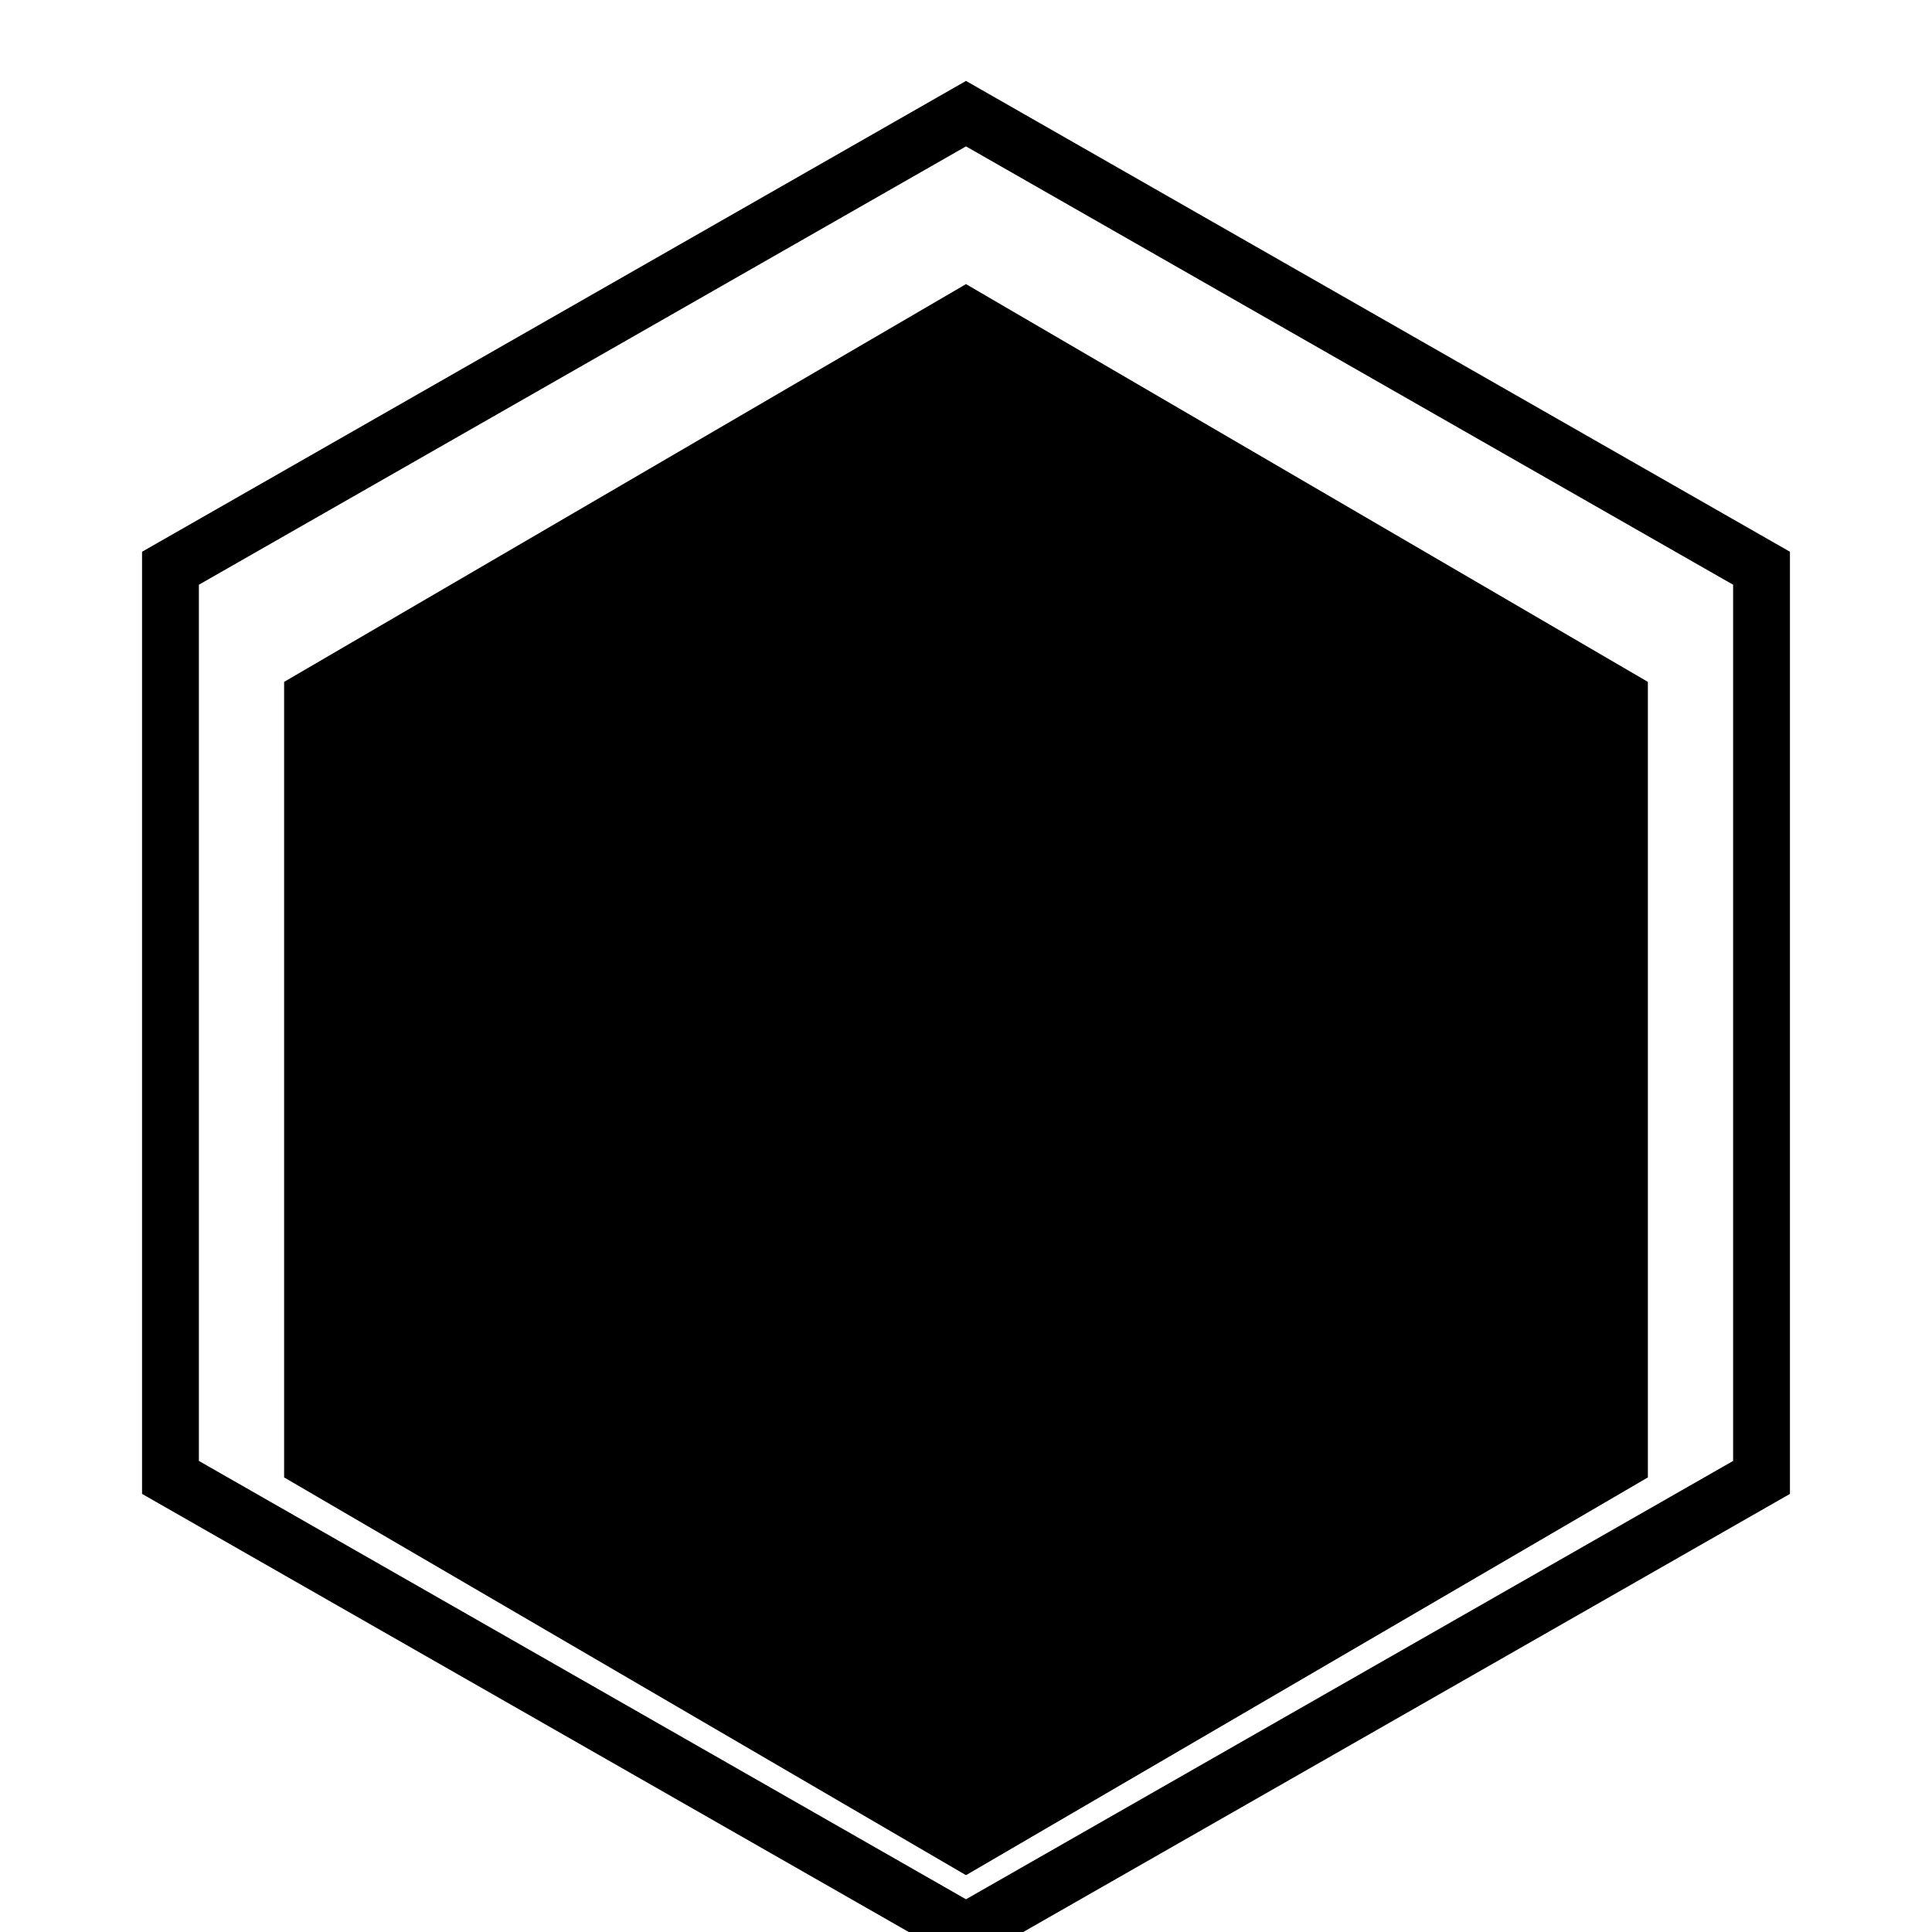
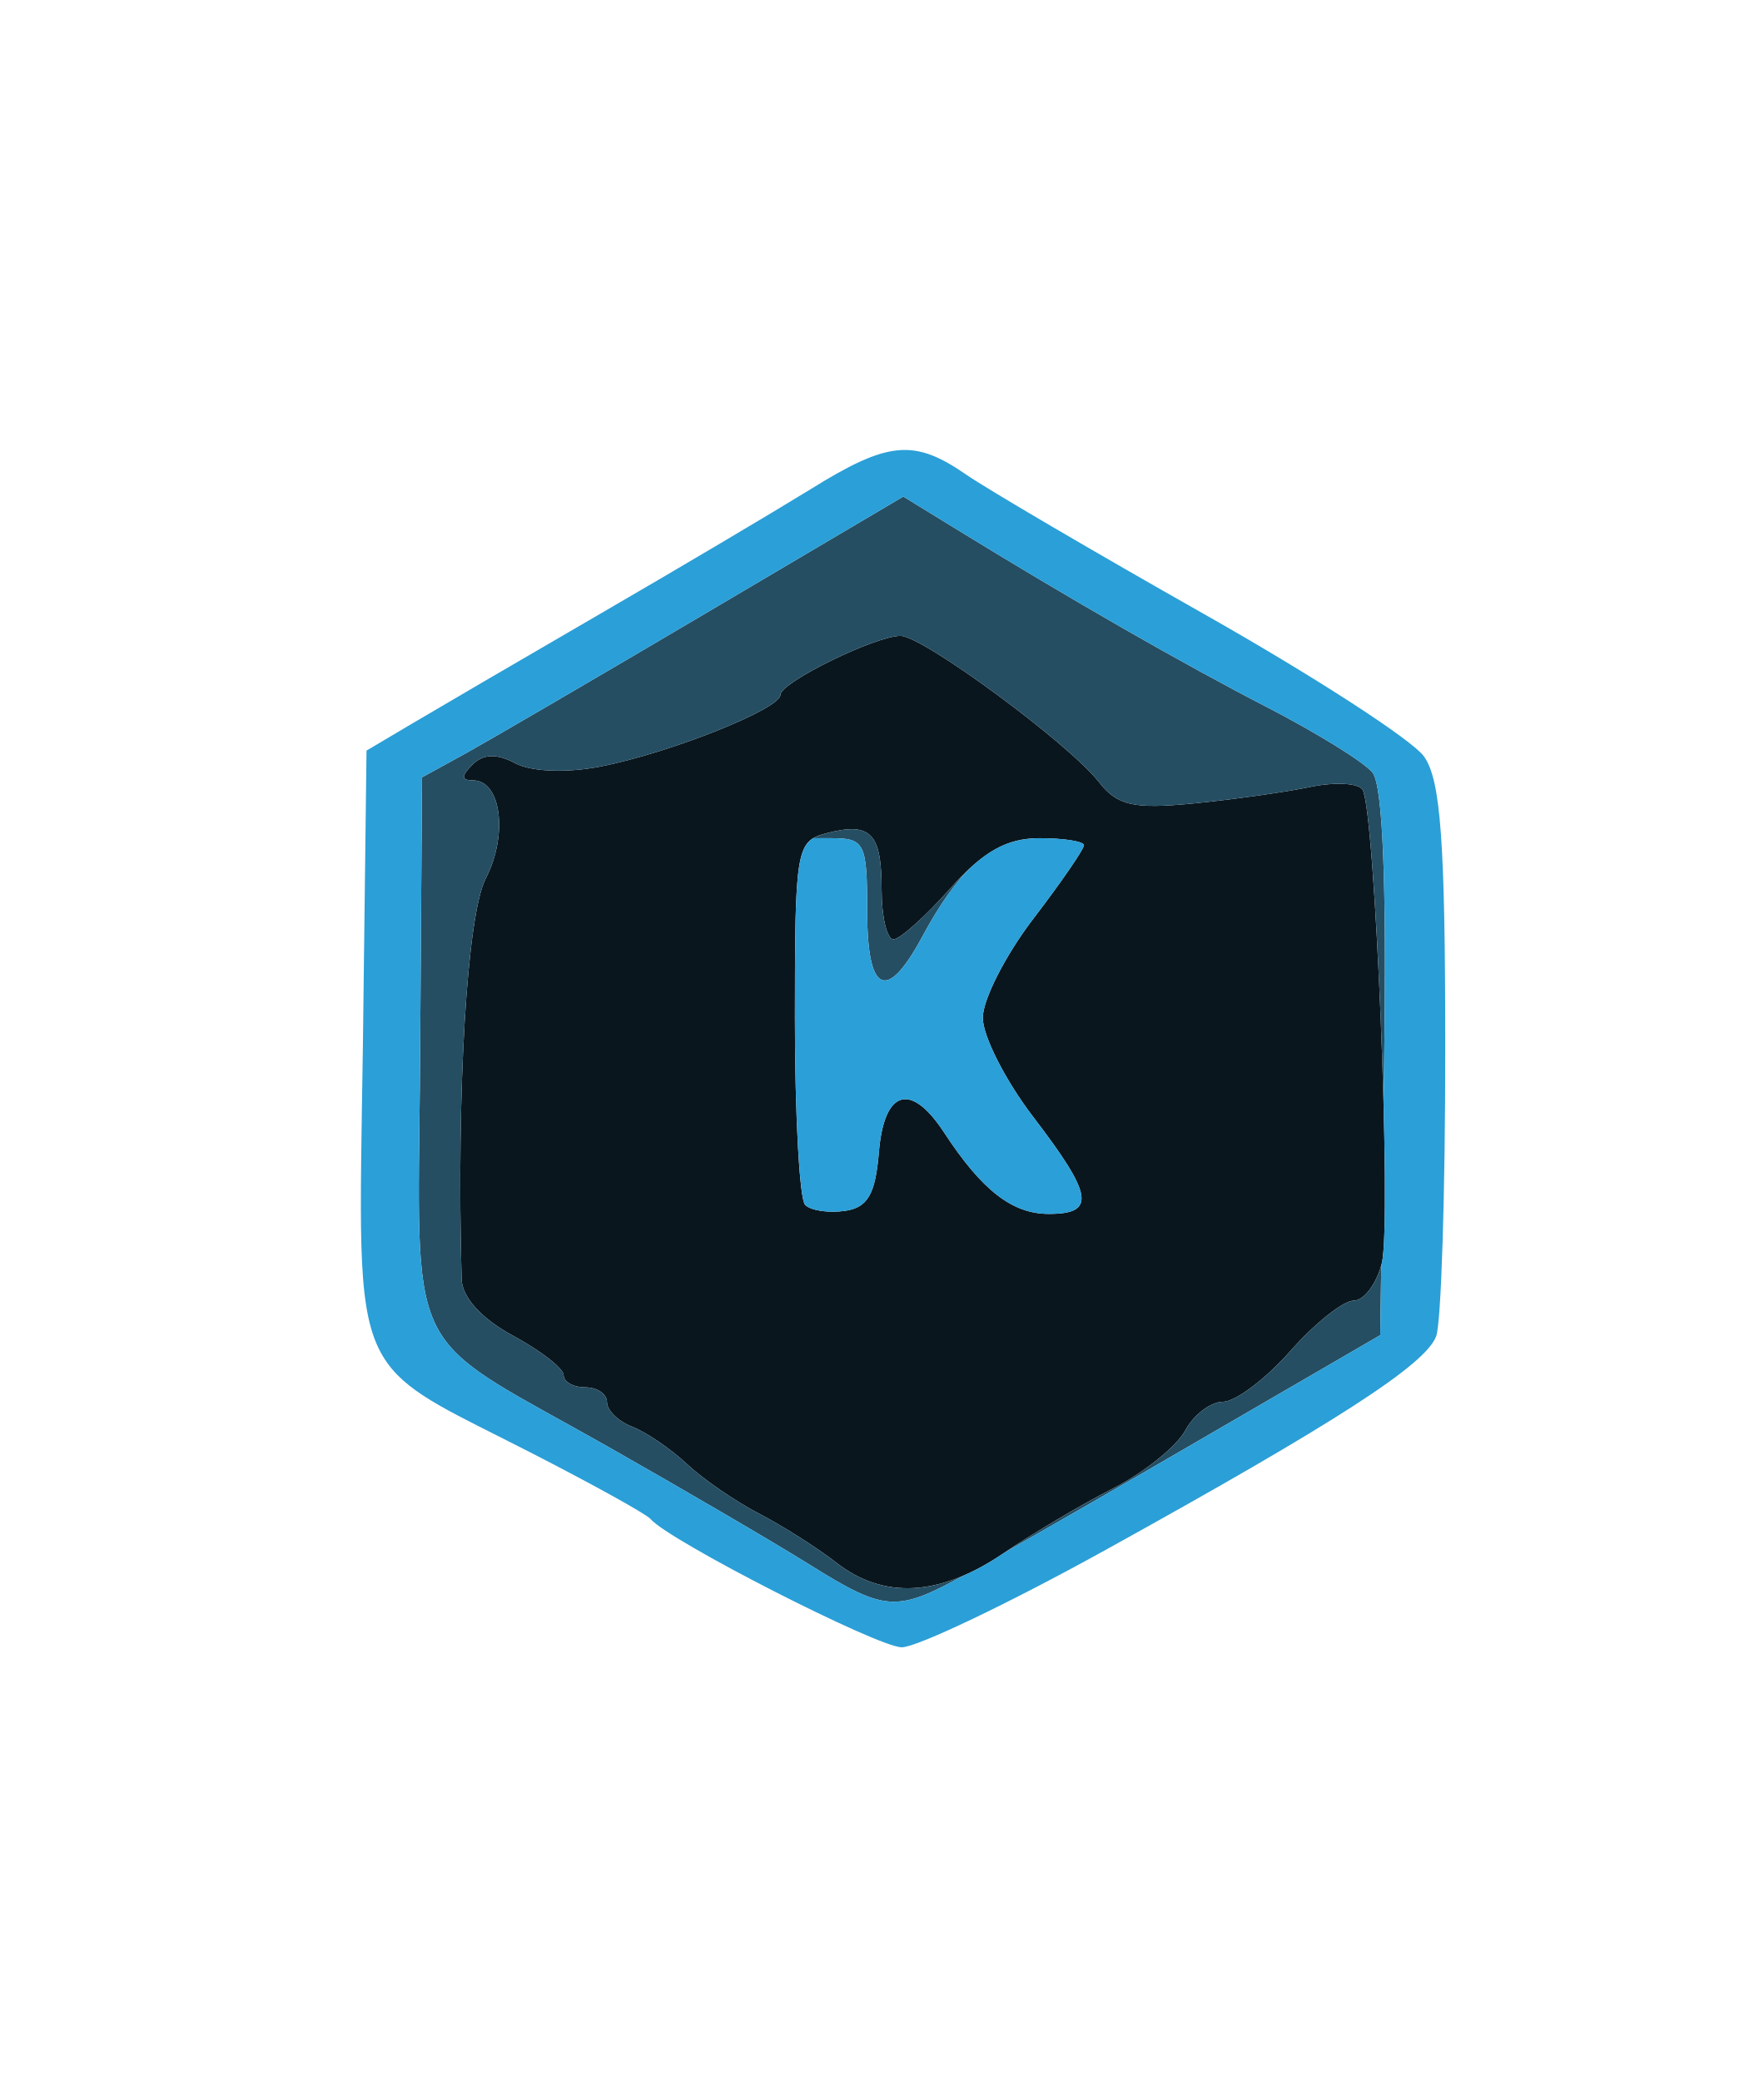
- <svg xmlns="http://www.w3.org/2000/svg" width="34" height="34" viewBox="0 0 34 34" fill="none">
-   <defs>
-     <linearGradient id="logoGrad" x1="0" y1="0" x2="34" y2="34" gradientUnits="userSpaceOnUse">
-       <stop offset="0%" stopColor="#22d3ee" />
-       <stop offset="100%" stopColor="#3b82f6" />
-     </linearGradient>
-   </defs>
-   <path d="M17 2L31 10V26L17 34L3 26V10L17 2Z" stroke="url(#logoGrad)" strokeWidth="1.5" fill="none" />
-   <path d="M17 5L29 12V26L17 33L5 26V12L17 5Z" fill="url(#logoGrad)" fillOpacity="0.08" />
-   <text x="17" y="22.5" textAnchor="middle" fontFamily="system-ui, -apple-system, sans-serif" fontSize="14" fontWeight="700" fill="url(#logoGrad)" letterSpacing="-0.5">K</text>
+ <svg xmlns="http://www.w3.org/2000/svg" width="122" height="144" viewBox="0 0 122 144">
+   <g>
+     <path d="M 69.42 107.49 C65.03,110.47 61.15,110.69 57.88,108.14 C56.57,107.12 54.15,105.58 52.50,104.73 C50.85,103.87 48.60,102.32 47.50,101.28 C46.40,100.25 44.71,99.10 43.75,98.73 C42.79,98.36 42.00,97.60 42.00,97.03 C42.00,96.46 41.33,96.00 40.50,96.00 C39.67,96.00 39.00,95.62 39.00,95.16 C39.00,94.69 37.42,93.47 35.50,92.43 C33.33,91.26 31.98,89.78 31.94,88.52 C31.58,75.46 32.31,63.31 33.61,60.79 C35.17,57.77 34.68,54.00 32.73,54.00 C31.91,54.00 31.90,53.70 32.69,52.91 C33.44,52.16 34.38,52.13 35.66,52.82 C36.75,53.40 39.18,53.50 41.51,53.05 C46.31,52.12 54.00,49.06 54.00,48.08 C54.00,47.22 60.57,44.00 62.31,44.00 C63.85,44.00 73.95,51.44 76.04,54.12 C77.31,55.74 78.43,56.00 82.54,55.60 C85.27,55.33 88.91,54.82 90.63,54.46 C92.35,54.10 93.99,54.18 94.28,54.65 C95.15,56.06 96.31,84.63 95.61,87.41 C95.25,88.84 94.38,90.00 93.66,90.00 C92.95,90.00 90.97,91.57 89.27,93.50 C87.57,95.43 85.47,97.00 84.62,97.00 C83.77,97.00 82.59,97.90 82.00,99.00 C81.41,100.09 79.17,101.89 77.02,102.99 C74.88,104.08 71.45,106.11 69.42,107.49 ZM 55.71 83.38 C56.10,83.77 57.34,83.95 58.46,83.79 C60.03,83.57 60.57,82.64 60.81,79.75 C61.17,75.41 63.01,74.84 65.32,78.36 C67.94,82.37 70.04,84.00 72.57,84.00 C75.84,84.00 75.64,82.71 71.50,77.30 C69.57,74.78 68.00,71.69 68.00,70.43 C68.00,69.18 69.57,66.09 71.50,63.57 C73.43,61.05 75.00,58.76 75.00,58.49 C75.00,58.22 73.61,58.00 71.91,58.00 C69.65,58.00 68.01,58.93 65.73,61.50 C64.03,63.42 62.26,65.00 61.82,65.00 C61.37,65.00 61.00,63.45 61.00,61.56 C61.00,57.63 60.25,56.86 57.17,57.66 C55.09,58.21 55.00,58.75 55.00,70.45 C55.00,77.17 55.32,82.99 55.71,83.38 Z" fill="rgb(10,22,29)" data-index="0" />
+     <path d="M 66.68 109.02 C61.99,111.59 61.22,111.52 55.95,108.23 C53.50,106.70 47.22,103.03 42.00,100.07 C35.50,96.39 32.21,94.93 30.56,92.40 C28.88,89.81 28.92,86.09 29.02,77.71 C29.04,76.20 29.06,74.55 29.07,72.72 L 29.20 53.79 L 32.19 52.15 C33.83,51.24 41.33,46.87 48.84,42.43 L 62.50 34.36 L 66.00 36.51 C74.03,41.45 81.87,45.95 87.68,48.94 C91.08,50.70 94.36,52.72 94.96,53.45 C95.68,54.32 95.95,61.08 95.77,73.57 L 95.73 76.37 C95.49,67.16 94.83,55.53 94.28,54.65 C93.99,54.18 92.35,54.10 90.63,54.46 C88.91,54.82 85.27,55.33 82.54,55.60 C78.43,56.00 77.31,55.74 76.04,54.12 C73.95,51.44 63.85,44.00 62.31,44.00 C60.57,44.00 54.00,47.22 54.00,48.08 C54.00,49.06 46.31,52.12 41.51,53.05 C39.18,53.50 36.75,53.40 35.66,52.82 C34.38,52.13 33.44,52.16 32.69,52.91 C31.90,53.70 31.91,54.00 32.73,54.00 C34.68,54.00 35.17,57.77 33.61,60.79 C32.31,63.31 31.58,75.46 31.94,88.52 C31.98,89.78 33.33,91.26 35.50,92.43 C37.42,93.47 39.00,94.69 39.00,95.16 C39.00,95.62 39.67,96.00 40.50,96.00 C41.33,96.00 42.00,96.46 42.00,97.03 C42.00,97.60 42.79,98.36 43.75,98.73 C44.71,99.10 46.40,100.25 47.50,101.28 C48.60,102.32 50.85,103.87 52.50,104.73 C54.15,105.58 56.57,107.12 57.88,108.14 C60.46,110.15 63.40,110.44 66.68,109.02 ZM 69.51 107.43 C71.55,106.05 74.91,104.07 77.02,102.99 C79.17,101.89 81.41,100.09 82.00,99.00 C82.59,97.90 83.77,97.00 84.62,97.00 C85.47,97.00 87.57,95.43 89.27,93.50 C90.97,91.57 92.95,90.00 93.66,90.00 C94.35,90.00 95.19,88.92 95.57,87.57 L 95.50 92.39 L 83.00 99.65 C78.00,102.56 72.77,105.57 69.51,107.43 ZM 65.73 61.50 C66.32,60.84 66.86,60.29 67.38,59.83 C66.18,60.93 65.03,62.56 63.80,64.84 C61.34,69.40 60.00,68.76 60.00,63.00 C60.00,58.33 59.83,58.00 57.50,58.00 L 56.27 58.00 C56.52,57.85 56.82,57.76 57.17,57.66 C60.25,56.86 61.00,57.63 61.00,61.56 C61.00,63.45 61.37,65.00 61.82,65.00 C62.26,65.00 64.03,63.42 65.73,61.50 ZM 71.97 58.00 C70.93,58.00 69.99,58.20 69.11,58.63 C70.00,58.19 70.89,58.00 71.91,58.00 C71.93,58.00 71.95,58.00 71.97,58.00 Z" fill="rgb(37,78,99)" data-index="1" />
+     <path d="M 76.39 107.31 C69.73,110.99 63.43,113.99 62.39,113.99 C60.70,113.97 46.24,106.59 45.00,105.10 C44.72,104.77 40.99,102.70 36.69,100.50 C31.40,97.79 28.45,96.57 26.84,94.37 C24.82,91.62 24.88,87.33 25.04,76.69 C25.06,75.35 25.09,73.91 25.11,72.36 L 25.36 51.94 L 28.43 50.12 C30.12,49.12 36.00,45.68 41.50,42.49 C47.00,39.30 53.56,35.41 56.09,33.85 C61.46,30.51 63.25,30.35 66.85,32.84 C68.31,33.85 75.71,38.19 83.29,42.48 C90.87,46.77 97.74,51.21 98.54,52.36 C99.69,54.00 100.00,58.30 100.00,72.64 C100.00,82.65 99.72,91.57 99.37,92.47 C98.62,94.45 92.43,98.44 76.39,107.31 ZM 69.42 107.49 C69.45,107.47 69.48,107.45 69.51,107.43 C72.77,105.57 78.00,102.56 83.00,99.65 L 95.50 92.39 L 95.57 87.57 C95.58,87.52 95.60,87.47 95.61,87.41 C95.87,86.38 95.87,81.79 95.73,76.37 L 95.77 73.57 C95.95,61.08 95.68,54.32 94.96,53.45 C94.36,52.72 91.08,50.70 87.68,48.94 C81.87,45.95 74.03,41.45 66.00,36.51 L 62.50 34.36 L 48.84 42.43 C41.33,46.87 33.83,51.24 32.19,52.15 L 29.20 53.79 L 29.07 72.72 C29.06,74.55 29.04,76.20 29.02,77.71 C28.92,86.09 28.88,89.81 30.56,92.40 C32.21,94.93 35.50,96.39 42.00,100.07 C47.22,103.03 53.50,106.70 55.95,108.23 C61.22,111.52 61.99,111.59 66.68,109.02 C67.57,108.64 68.48,108.13 69.42,107.49 ZM 55.71 83.38 L 55.71 83.37 C55.61,83.28 55.52,82.84 55.44,82.14 C55.18,80.03 55.00,75.50 55.00,70.45 L 55.00 70.37 L 55.00 70.36 C55.00,60.74 55.07,58.72 56.27,58.00 L 57.50 58.00 C59.83,58.00 60.00,58.33 60.00,63.00 C60.00,68.76 61.34,69.40 63.80,64.84 C65.03,62.56 66.18,60.93 67.38,59.83 C67.97,59.31 68.54,58.92 69.11,58.63 C69.99,58.20 70.93,58.00 71.97,58.00 C73.64,58.00 75.00,58.22 75.00,58.49 C75.00,58.76 73.43,61.05 71.50,63.57 C69.57,66.09 68.00,69.18 68.00,70.43 C68.00,71.69 69.57,74.78 71.50,77.30 C75.64,82.71 75.84,84.00 72.57,84.00 C70.04,84.00 67.94,82.37 65.32,78.36 C63.01,74.84 61.17,75.41 60.81,79.75 C60.57,82.64 60.03,83.57 58.46,83.79 C57.34,83.95 56.10,83.77 55.71,83.38 Z" fill="rgb(43,159,215)" data-index="2" />
+   </g>
</svg>
